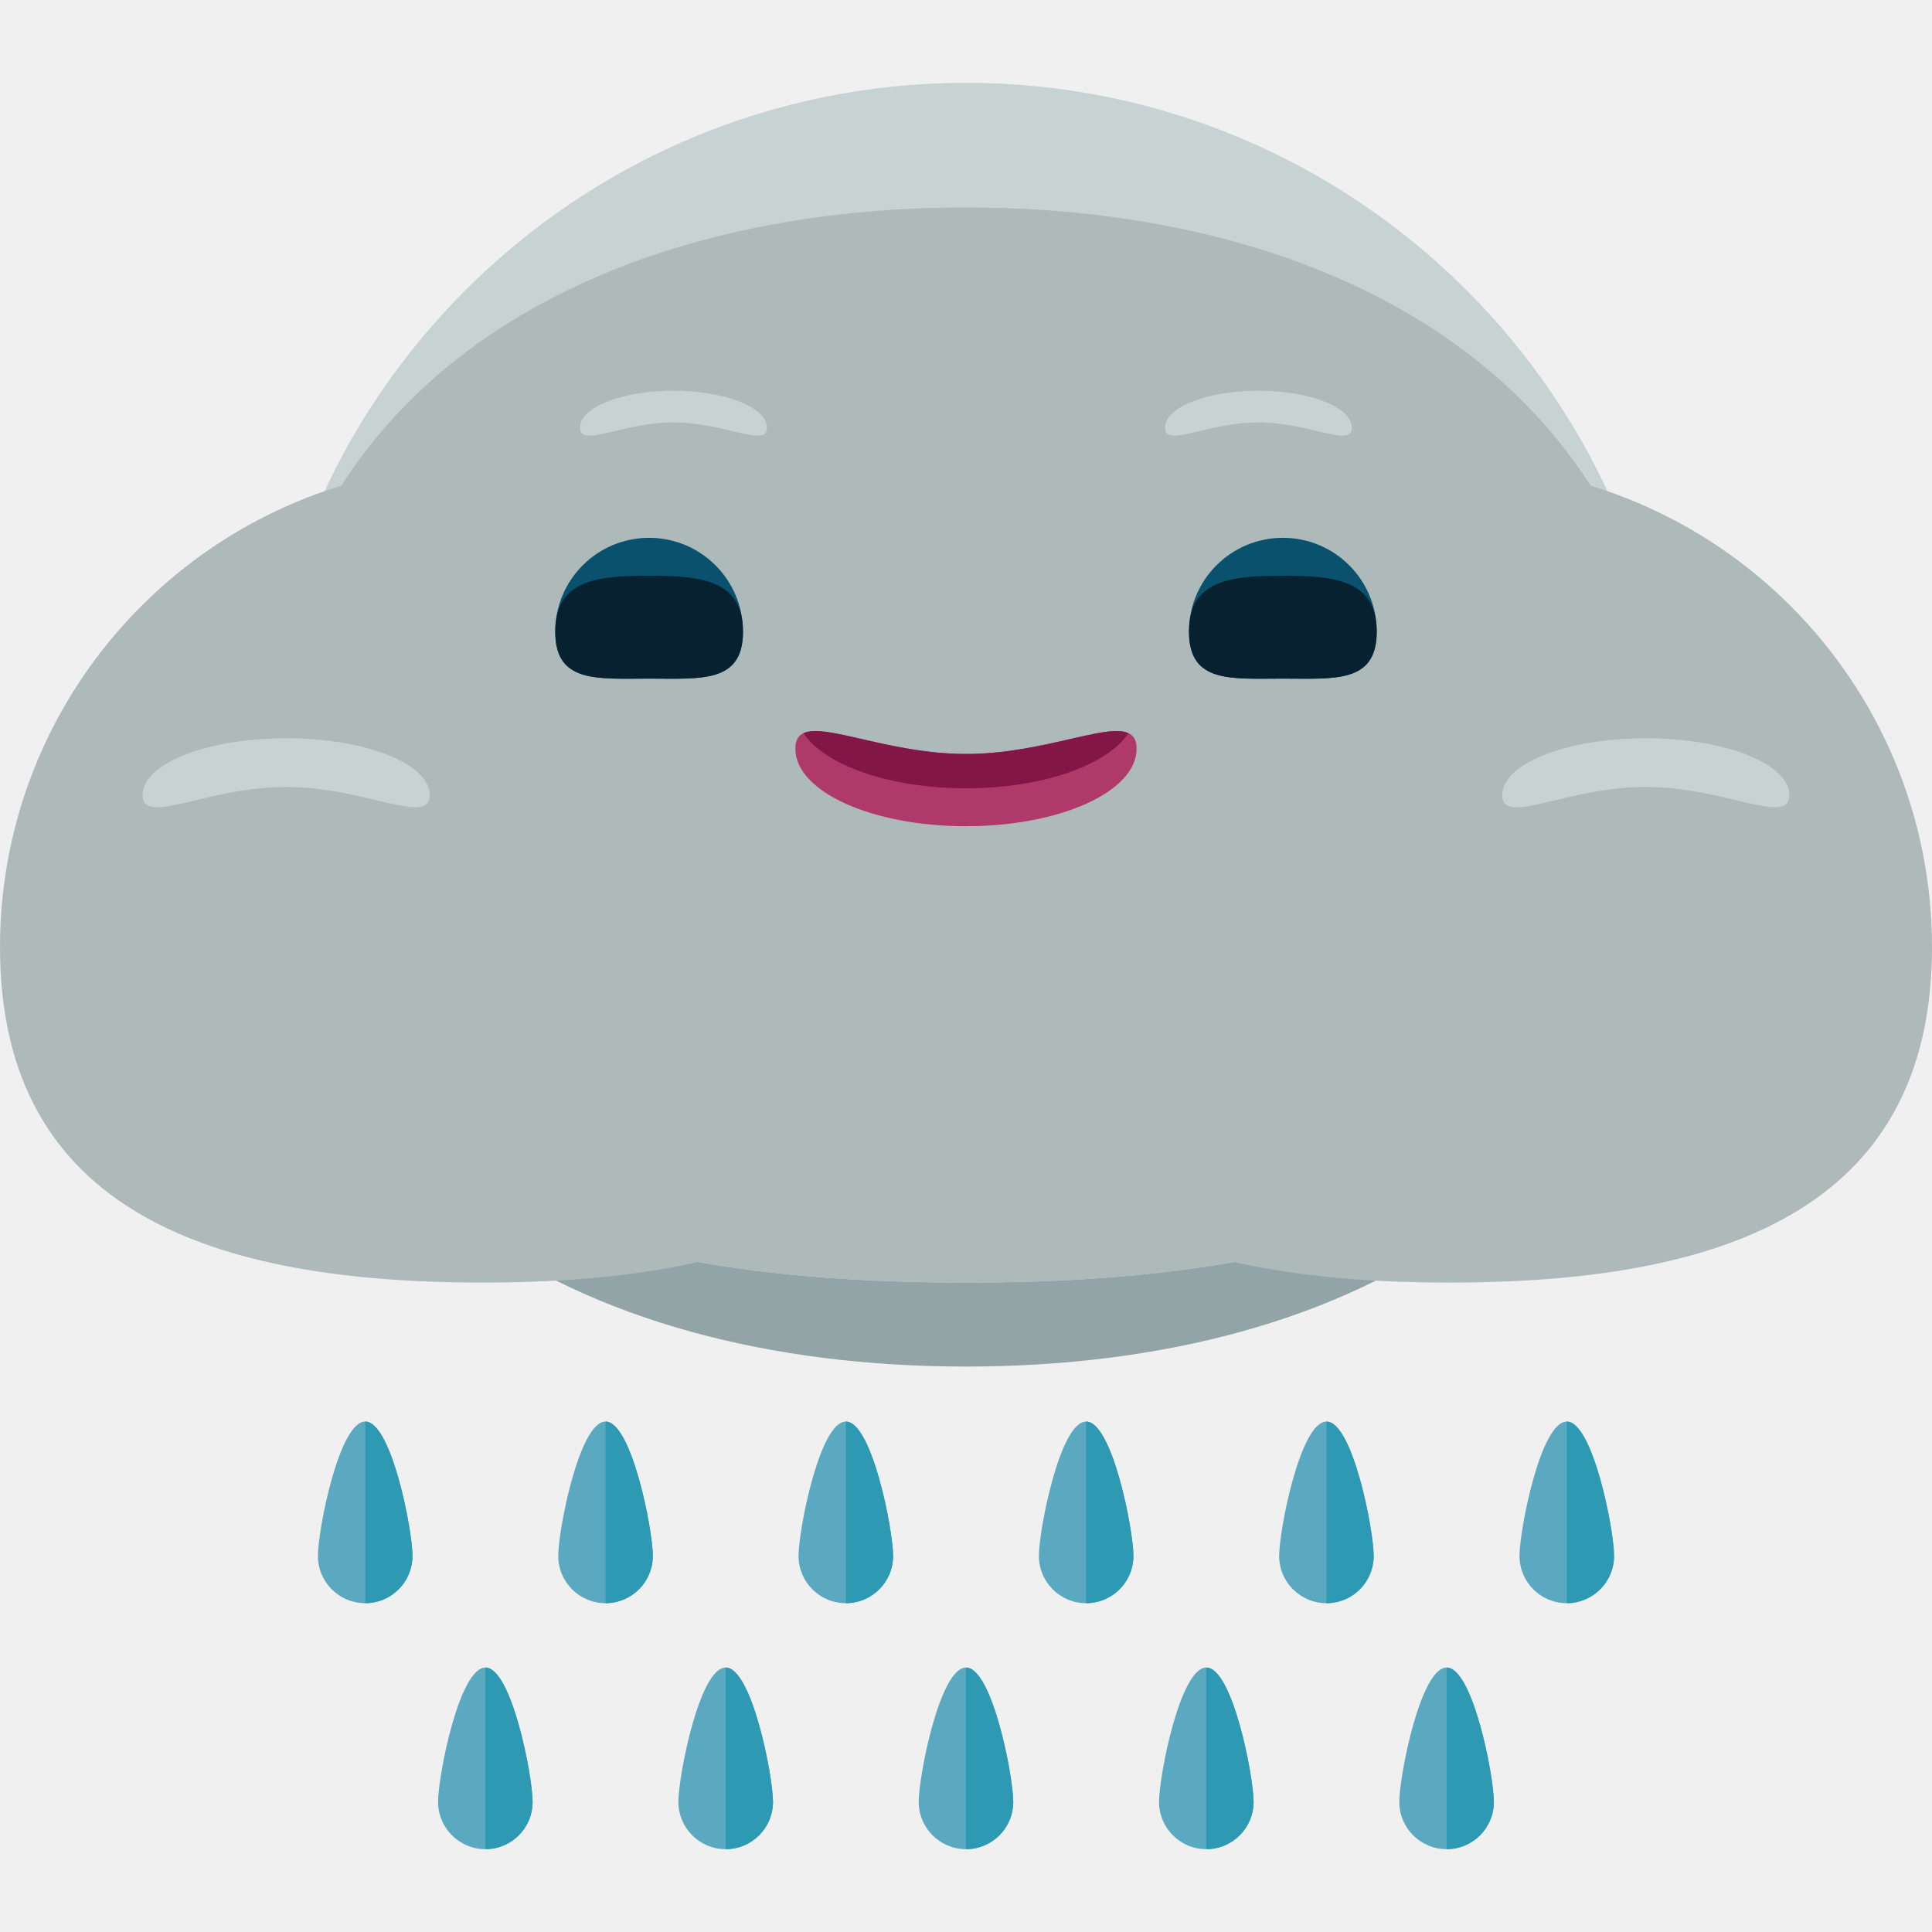
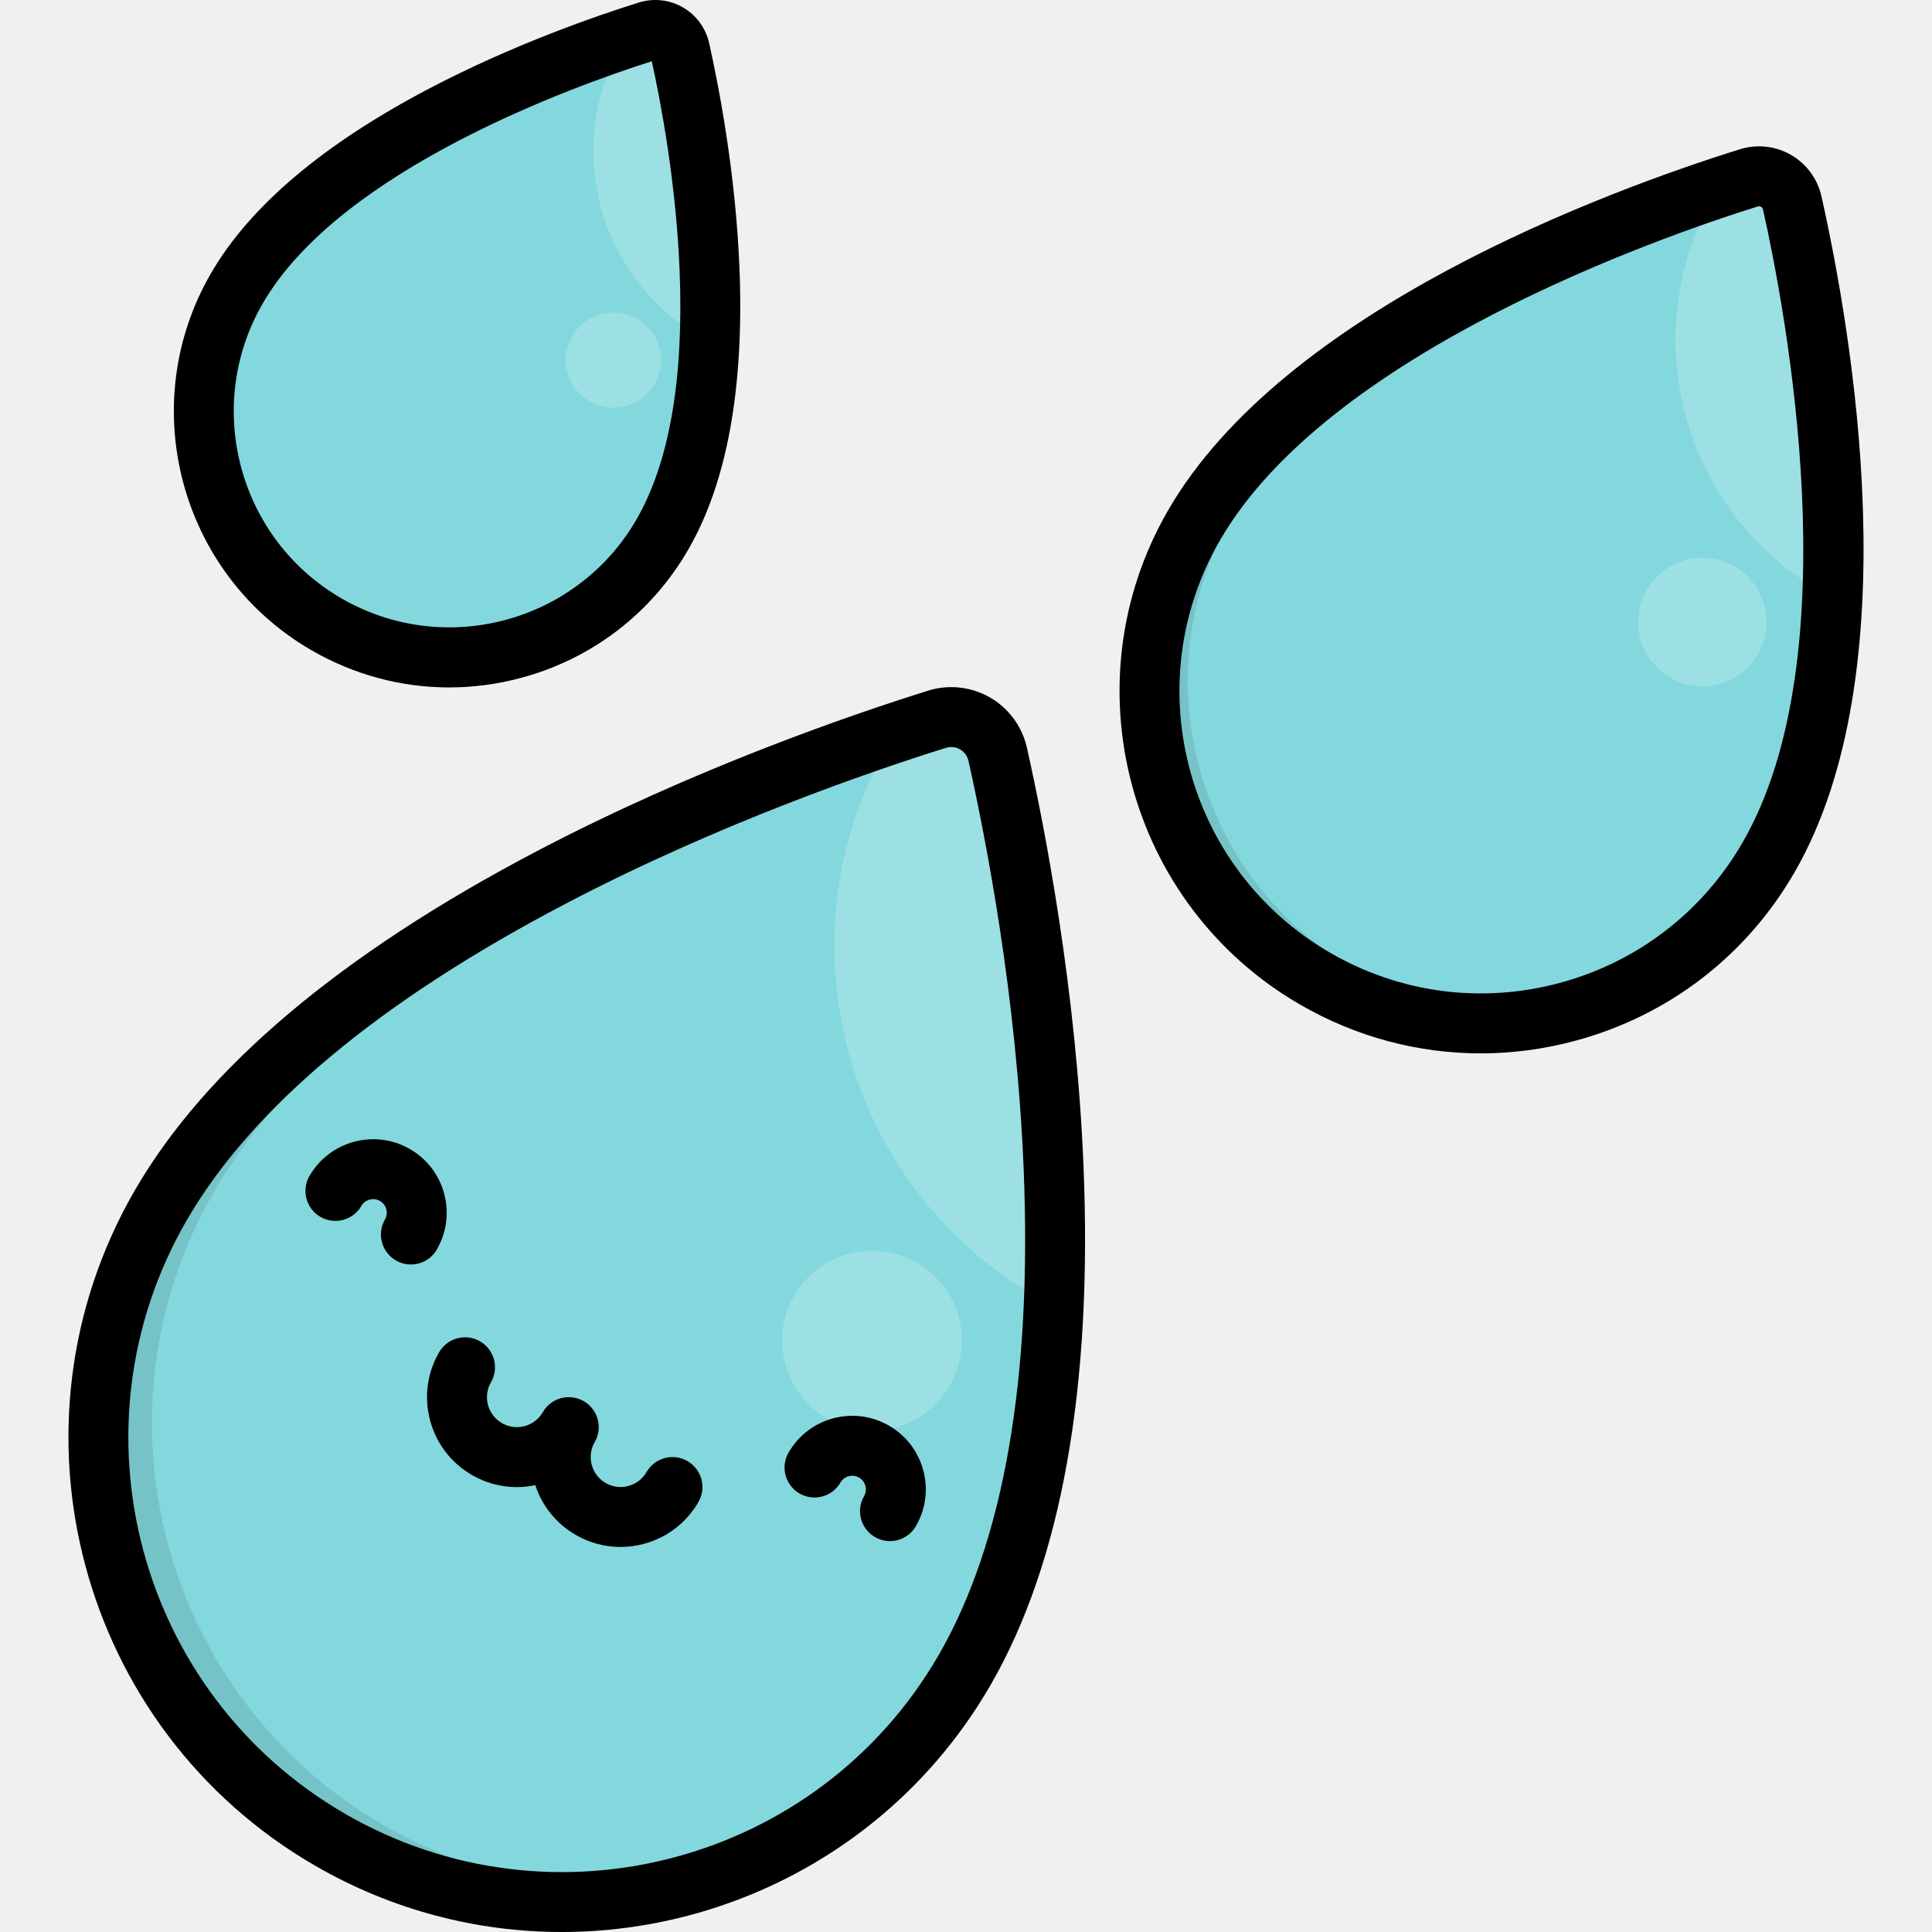
- <svg xmlns="http://www.w3.org/2000/svg" height="800px" width="800px" version="1.1" id="Layer_1" viewBox="0 0 504.115 504.115" xml:space="preserve">
-   <path style="fill:#92A4A5;" d="M436.76,206.316c0,102.014-82.708,150.26-184.706,150.26c-102.006,0-184.706-48.246-184.706-150.26  c0-102.006,82.7-152.19,184.706-152.19C354.052,54.126,436.76,104.31,436.76,206.316z" />
-   <path style="fill:#C7D2D3;" d="M436.76,206.316c0,102.014-82.708,128.354-184.706,128.354c-102.006,0-184.706-26.34-184.706-128.354  c0-102.006,82.7-184.706,184.706-184.706C354.052,21.61,436.76,104.31,436.76,206.316z" />
+ <svg xmlns="http://www.w3.org/2000/svg" height="800px" width="800px" version="1.1" id="Layer_1" viewBox="0 0 512 512" xml:space="preserve">
+   <path style="fill:#83D8DD;" d="M87.57,487.604c58.845,33.975,134.092,13.813,168.067-45.033  c41.95-72.658,18.007-201.411,8.762-242.684c-1.613-7.203-9.026-11.483-16.072-9.279c-40.366,12.631-163.84,56.271-205.79,128.93  C8.561,378.382,28.724,453.629,87.57,487.604z" />
+   <path style="opacity:0.1;enable-background:new    ;" d="M101.805,483.789c-58.845-33.975-79.008-109.22-45.033-168.067  C95.673,248.343,204.67,205.923,252.498,190.04c-1.373-0.043-2.779,0.13-4.171,0.565c-40.366,12.631-163.84,56.271-205.79,128.93  C8.561,378.382,28.724,453.629,87.57,487.602c31.719,18.313,68.201,20.888,100.418,10.163  C159.541,503.599,128.931,499.451,101.805,483.789z" />
  <g>
-     <path style="fill:#AEB9BA;" d="M436.76,206.316c0,102.014-82.708,128.354-184.706,128.354   c-102.006,0-184.706-26.34-184.706-128.354c0-102.006,82.7-152.19,184.706-152.19C354.052,54.126,436.76,104.31,436.76,206.316z" />
-     <path style="fill:#AEB9BA;" d="M251.825,247.166c0,69.537-56.359,87.497-125.905,87.497C56.367,334.663,0,316.704,0,247.166   s56.367-125.913,125.92-125.913C195.458,121.253,251.825,177.629,251.825,247.166z" />
-     <path style="fill:#AEB9BA;" d="M504.115,247.166c0,69.537-56.367,87.497-125.921,87.497s-125.913-17.959-125.913-87.497   s56.359-125.913,125.913-125.913S504.115,177.629,504.115,247.166z" />
+     <path style="opacity:0.2;fill:#FFFFFF;enable-background:new    ;" d="M264.398,199.886c-1.613-7.203-9.026-11.483-16.071-9.279   c-3.217,1.007-6.965,2.211-11.153,3.611c-0.558,0.904-1.108,1.816-1.643,2.744c-29.688,51.421-12.069,117.172,39.351,146.86   c1.432,0.827,2.878,1.612,4.332,2.366C281.879,286.633,270.223,225.893,264.398,199.886z" />
+     <circle style="opacity:0.2;fill:#FFFFFF;enable-background:new    ;" cx="231.09" cy="355.288" r="23.821" />
  </g>
-   <path style="fill:#09516D;" d="M193.867,164.813c0,13.533-10.988,12.256-24.505,12.256c-13.517,0-24.481,1.276-24.481-12.256  c0-13.525,10.965-24.481,24.481-24.481C182.879,140.331,193.867,151.296,193.867,164.813z" />
-   <path style="fill:#082130;" d="M193.867,164.813c0,13.533-10.988,12.256-24.505,12.256c-13.517,0-24.481,1.276-24.481-12.256  c0-13.525,10.965-14.588,24.481-14.588C182.879,150.225,193.867,151.296,193.867,164.813z" />
-   <path style="fill:#09516D;" d="M359.227,164.813c0,13.533-10.98,12.256-24.489,12.256c-13.533,0-24.497,1.276-24.497-12.256  c0-13.525,10.973-24.481,24.497-24.481C348.255,140.331,359.227,151.296,359.227,164.813z" />
-   <path style="fill:#082130;" d="M359.227,164.813c0,13.533-10.98,12.256-24.489,12.256c-13.533,0-24.497,1.276-24.497-12.256  c0-13.525,10.973-14.588,24.497-14.588C348.255,150.233,359.227,151.296,359.227,164.813z" />
-   <path style="fill:#AF3A6A;" d="M296.574,195.375c0,11.162-19.936,20.212-44.52,20.212c-24.6,0-44.52-9.051-44.52-20.212  c0-11.154,19.921,1.355,44.52,1.355C276.638,196.73,296.574,184.222,296.574,195.375z" />
-   <path style="fill:#821647;" d="M252.054,196.73c-19.873,0-36.675-8.153-42.409-5.404c5.545,8.287,22.315,14.36,42.409,14.36  c20.086,0,36.864-6.073,42.401-14.36C288.721,188.577,271.911,196.73,252.054,196.73z" />
+   <path style="fill:#83D8DD;" d="M348.578,259.394c42.057,24.282,95.836,9.872,120.118-32.185  c29.981-51.929,12.87-143.949,6.262-173.447c-1.154-5.149-6.451-8.207-11.486-6.632c-28.85,9.026-117.097,40.217-147.079,92.146  C292.112,181.334,306.521,235.112,348.578,259.394z" />
+   <path style="opacity:0.1;enable-background:new    ;" d="M358.752,256.668c-42.057-24.282-56.467-78.06-32.185-120.118  c27.803-48.156,105.704-78.474,139.886-89.825c-0.981-0.031-1.986,0.093-2.981,0.404c-28.85,9.026-117.097,40.217-147.079,92.146  c-24.282,42.057-9.872,95.836,32.185,120.118c22.67,13.089,48.744,14.929,71.769,7.264  C400.017,270.826,378.14,267.861,358.752,256.668z" />
  <g>
-     <path style="fill:#C7D2D3;" d="M112.128,207.466c0,8.2-16.778-2.119-37.463-2.119c-20.677,0-37.463,10.319-37.463,2.119   c0-8.2,16.786-14.84,37.463-14.84C95.35,192.634,112.128,199.266,112.128,207.466z" />
-     <path style="fill:#C7D2D3;" d="M466.889,207.466c0,8.2-16.778-2.119-37.471-2.119c-20.677,0-37.447,10.319-37.447,2.119   c0-8.2,16.77-14.84,37.447-14.84C450.119,192.634,466.889,199.266,466.889,207.466z" />
-     <path style="fill:#C7D2D3;" d="M200.121,111.612c0,5.341-10.933-1.378-24.395-1.378c-13.454,0-24.387,6.719-24.387,1.378   c0-5.341,10.933-9.665,24.387-9.665C189.196,101.955,200.121,106.279,200.121,111.612z" />
-     <path style="fill:#C7D2D3;" d="M352.752,111.612c0,5.341-10.933-1.378-24.395-1.378c-13.454,0-24.387,6.719-24.387,1.378   c0-5.341,10.933-9.665,24.387-9.665C341.819,101.955,352.752,106.279,352.752,111.612z" />
+     <path style="opacity:0.2;fill:#FFFFFF;enable-background:new    ;" d="M474.958,53.762c-1.154-5.149-6.451-8.207-11.486-6.632   c-2.299,0.72-4.978,1.58-7.971,2.581c-0.399,0.647-0.792,1.299-1.174,1.96c-21.217,36.75-8.626,83.743,28.124,104.961   c1.024,0.592,2.057,1.152,3.096,1.69C487.451,115.76,479.122,72.349,474.958,53.762z" />
+     <circle style="opacity:0.2;fill:#FFFFFF;enable-background:new    ;" cx="451.15" cy="164.825" r="17.021" />
  </g>
-   <path style="fill:#5BA9C1;" d="M107.63,405.988c0,6.814-5.514,12.335-12.327,12.335s-12.351-5.522-12.351-12.335  c0-6.814,5.537-35.06,12.351-35.06S107.63,399.167,107.63,405.988z" />
-   <path style="fill:#2D99B2;" d="M95.303,370.92c6.814,0,12.327,28.247,12.327,35.06c0,6.814-5.514,12.335-12.327,12.335" />
-   <path style="fill:#5BA9C1;" d="M170.346,405.988c0,6.814-5.537,12.335-12.351,12.335s-12.335-5.522-12.335-12.335  c0-6.814,5.522-35.06,12.335-35.06S170.346,399.167,170.346,405.988z" />
-   <path style="fill:#2D99B2;" d="M157.995,370.92c6.814,0,12.351,28.247,12.351,35.06c0,6.814-5.537,12.335-12.351,12.335" />
-   <path style="fill:#5BA9C1;" d="M233.039,405.988c0,6.814-5.522,12.335-12.335,12.335s-12.343-5.522-12.343-12.335  c0-6.814,5.53-35.06,12.343-35.06S233.039,399.167,233.039,405.988z" />
-   <path style="fill:#2D99B2;" d="M220.704,370.92c6.814,0,12.335,28.247,12.335,35.06c0,6.814-5.522,12.335-12.335,12.335" />
-   <path style="fill:#5BA9C1;" d="M295.747,405.988c0,6.814-5.522,12.335-12.343,12.335c-6.821,0-12.327-5.522-12.327-12.335  c0-6.814,5.506-35.06,12.327-35.06C290.225,370.928,295.747,399.167,295.747,405.988z" />
-   <path style="fill:#2D99B2;" d="M283.396,370.92c6.821,0,12.343,28.247,12.343,35.06c0,6.814-5.522,12.335-12.343,12.335" />
-   <path style="fill:#5BA9C1;" d="M358.439,405.988c0,6.814-5.506,12.335-12.319,12.335c-6.814,0-12.351-5.522-12.351-12.335  c0-6.814,5.537-35.06,12.351-35.06C352.933,370.928,358.439,399.167,358.439,405.988z" />
-   <path style="fill:#2D99B2;" d="M346.112,370.92c6.814,0,12.319,28.247,12.319,35.06c0,6.814-5.506,12.335-12.319,12.335" />
-   <path style="fill:#5BA9C1;" d="M421.163,405.988c0,6.814-5.537,12.335-12.351,12.335c-6.814,0-12.335-5.522-12.335-12.335  c0-6.814,5.522-35.06,12.335-35.06C415.626,370.928,421.163,399.167,421.163,405.988z" />
-   <path style="fill:#2D99B2;" d="M408.804,370.92c6.814,0,12.351,28.247,12.351,35.06c0,6.814-5.537,12.335-12.351,12.335" />
-   <path style="fill:#5BA9C1;" d="M138.98,470.17c0,6.814-5.506,12.335-12.32,12.335c-6.814,0-12.351-5.522-12.351-12.335  c0-6.814,5.537-35.06,12.351-35.06C133.474,435.109,138.98,463.356,138.98,470.17z" />
-   <path style="fill:#2D99B2;" d="M126.653,435.109c6.814,0,12.319,28.247,12.319,35.06c0,6.814-5.506,12.335-12.319,12.335" />
-   <path style="fill:#5BA9C1;" d="M201.697,470.17c0,6.814-5.537,12.335-12.351,12.335s-12.335-5.522-12.335-12.335  c0-6.814,5.522-35.06,12.335-35.06S201.697,463.356,201.697,470.17z" />
-   <path style="fill:#2D99B2;" d="M189.345,435.109c6.814,0,12.351,28.247,12.351,35.06c0,6.814-5.537,12.335-12.351,12.335" />
-   <path style="fill:#5BA9C1;" d="M264.389,470.17c0,6.814-5.522,12.335-12.335,12.335s-12.335-5.522-12.335-12.335  c0-6.814,5.522-35.06,12.335-35.06C258.867,435.109,264.389,463.356,264.389,470.17z" />
-   <path style="fill:#2D99B2;" d="M252.054,435.109c6.814,0,12.335,28.247,12.335,35.06c0,6.814-5.522,12.335-12.335,12.335" />
-   <path style="fill:#5BA9C1;" d="M327.097,470.17c0,6.814-5.522,12.335-12.335,12.335c-6.821,0-12.335-5.522-12.335-12.335  c0-6.814,5.514-35.06,12.335-35.06C321.575,435.109,327.097,463.356,327.097,470.17z" />
-   <path style="fill:#2D99B2;" d="M314.762,435.109c6.814,0,12.335,28.247,12.335,35.06c0,6.814-5.522,12.335-12.335,12.335" />
-   <path style="fill:#5BA9C1;" d="M389.797,470.17c0,6.814-5.514,12.335-12.327,12.335c-6.814,0-12.351-5.522-12.351-12.335  c0-6.814,5.537-35.06,12.351-35.06C384.284,435.109,389.797,463.356,389.797,470.17z" />
-   <path style="fill:#2D99B2;" d="M377.47,435.109c6.814,0,12.327,28.247,12.327,35.06c0,6.814-5.514,12.335-12.327,12.335" />
+   <path style="fill:#83D8DD;" d="M86.565,165.479c31.155,17.987,70.992,7.312,88.979-23.841  c22.209-38.467,9.533-106.633,4.639-128.485c-0.854-3.814-4.778-6.079-8.509-4.913c-21.371,6.687-86.741,29.792-108.95,68.26  C44.737,107.654,55.411,147.492,86.565,165.479z" />
+   <path style="opacity:0.1;enable-background:new    ;" d="M94.102,163.459c-31.155-17.987-41.829-57.825-23.842-88.979  c20.595-35.673,78.302-58.131,103.623-66.54c-0.727-0.023-1.471,0.069-2.208,0.3C150.303,14.927,84.933,38.032,62.724,76.5  c-17.987,31.155-7.312,70.992,23.841,88.979c16.793,9.695,36.108,11.059,53.164,5.381  C124.67,173.949,108.463,171.751,94.102,163.459z" />
+   <g>
+     <path style="opacity:0.2;fill:#FFFFFF;enable-background:new    ;" d="M180.184,13.153c-0.854-3.814-4.778-6.079-8.509-4.913   c-1.703,0.532-3.688,1.171-5.905,1.912c-0.295,0.478-0.586,0.962-0.87,1.452c-15.717,27.224-6.39,62.035,20.833,77.752   c0.759,0.438,1.523,0.853,2.294,1.252C189.438,59.08,183.268,26.923,180.184,13.153z" />
+     <circle style="opacity:0.2;fill:#FFFFFF;enable-background:new    ;" cx="162.549" cy="95.427" r="12.613" />
+   </g>
+   <path d="M82.596,172.354c11.261,6.502,23.756,9.822,36.419,9.822c6.346,0,12.737-0.835,19.031-2.521  c18.856-5.051,34.613-17.144,44.373-34.048c10.285-17.813,14.839-42.968,13.54-74.767c-1.026-25.09-5.471-47.998-8.03-59.421  c-0.89-3.978-3.424-7.428-6.952-9.465c-3.529-2.037-7.785-2.507-11.673-1.289c-11.172,3.495-33.233,11.099-55.476,22.756  C85.64,38.194,66.133,54.718,55.849,72.53C35.701,107.427,47.701,152.207,82.596,172.354z M69.599,80.469  c20.453-35.425,82.461-57.661,103.136-64.238c2.475,11.288,6.424,32.351,7.361,55.257c1.175,28.746-2.669,51.012-11.426,66.18  c-15.768,27.314-50.819,36.706-78.134,20.936C63.222,142.834,53.83,107.783,69.599,80.469z M272.144,198.15  c-1.253-5.593-4.816-10.444-9.776-13.307c-4.96-2.863-10.943-3.524-16.413-1.812c-20.877,6.531-62.098,20.739-103.616,42.499  c-52.04,27.275-87.932,57.568-106.679,90.038c-36.11,62.542-14.604,142.8,47.939,178.91C104.176,506.358,126.658,512,148.866,512  c45.297,0,89.416-23.493,113.646-65.46c18.747-32.47,27.035-78.699,24.635-137.405C285.233,262.295,276.926,219.494,272.144,198.15z   M248.761,438.601c-31.733,54.96-102.26,73.859-157.222,42.128c-54.96-31.732-73.859-102.26-42.128-157.221  c17.219-29.824,50.964-58.057,100.299-83.914c40.417-21.182,80.62-35.037,100.986-41.409c1.707-0.532,3.071,0.028,3.732,0.41  s1.83,1.284,2.222,3.027c4.664,20.824,12.769,62.565,14.631,108.161C273.557,365.435,265.98,408.776,248.761,438.601z   M115.764,331.13c2.602-4.507,3.293-9.759,1.947-14.786c-1.346-5.027-4.571-9.229-9.078-11.831  c-9.306-5.373-21.244-2.173-26.618,7.131c-2.192,3.797-0.892,8.653,2.905,10.845c3.797,2.192,8.653,0.892,10.846-2.905  c0.995-1.722,3.205-2.315,4.928-1.321c1.125,0.65,1.536,1.651,1.68,2.19c0.145,0.539,0.29,1.611-0.36,2.736  c-2.192,3.797-0.891,8.652,2.906,10.845c1.251,0.722,2.616,1.065,3.962,1.065C111.625,335.102,114.295,333.677,115.764,331.13z   M482.705,52.025c-1.034-4.613-3.974-8.614-8.065-10.977s-9.028-2.907-13.538-1.496c-35.338,11.058-120.849,42.521-151.585,95.754  c-26.432,45.781-10.69,104.531,35.091,130.963c14.773,8.53,31.166,12.886,47.78,12.886c8.326,0,16.71-1.096,24.969-3.308  c24.736-6.628,45.409-22.492,58.213-44.668C506.306,177.946,490.798,88.158,482.705,52.025z M461.82,223.238  c-10.684,18.504-27.934,31.74-48.572,37.271c-20.64,5.53-42.197,2.692-60.701-7.991c-38.198-22.055-51.333-71.074-29.279-109.272  c28.724-49.75,116.39-80.346,142.574-88.539c0.299-0.093,0.589-0.064,0.86,0.093c0.269,0.156,0.44,0.391,0.509,0.697  C473.208,82.269,490.543,173.49,461.82,223.238z M235.598,377.818c-4.508-2.604-9.758-3.293-14.786-1.947  c-5.027,1.346-9.229,4.571-11.831,9.078c-2.192,3.797-0.891,8.652,2.906,10.845c3.797,2.191,8.654,0.891,10.845-2.906  c0.995-1.722,3.207-2.313,4.926-1.32c1.126,0.65,1.536,1.651,1.68,2.19c0.145,0.539,0.29,1.611-0.36,2.736  c-2.192,3.797-0.891,8.653,2.906,10.845c1.251,0.722,2.616,1.065,3.962,1.065c2.744,0,5.412-1.425,6.883-3.971  c2.602-4.507,3.293-9.759,1.947-14.786C243.33,384.621,240.105,380.42,235.598,377.818z M182.186,387.203  c-3.8-2.192-8.654-0.891-10.845,2.907c-1.06,1.834-2.769,3.147-4.816,3.695c-2.049,0.548-4.184,0.266-6.019-0.793  c-3.787-2.187-5.091-7.048-2.904-10.835c0.722-1.249,1.065-2.614,1.065-3.96c0.001-2.744-1.424-5.413-3.971-6.885  c-3.8-2.191-8.655-0.891-10.845,2.907c-1.06,1.834-2.769,3.147-4.816,3.695c-2.047,0.548-4.185,0.266-6.019-0.793  c-1.834-1.06-3.147-2.77-3.695-4.816c-0.548-2.046-0.267-4.183,0.793-6.018c2.192-3.797,0.892-8.653-2.906-10.846  c-3.796-2.194-8.653-0.891-10.845,2.906c-3.18,5.508-4.026,11.924-2.379,18.067c1.646,6.143,5.585,11.278,11.092,14.458  c5.125,2.959,11.04,3.895,16.785,2.685c1.764,5.373,5.432,10.142,10.703,13.185c3.669,2.118,7.739,3.2,11.866,3.2  c2.067,0,4.151-0.272,6.201-0.821c6.144-1.646,11.277-5.586,14.456-11.094C187.285,394.251,185.983,389.395,182.186,387.203z" />
</svg>
